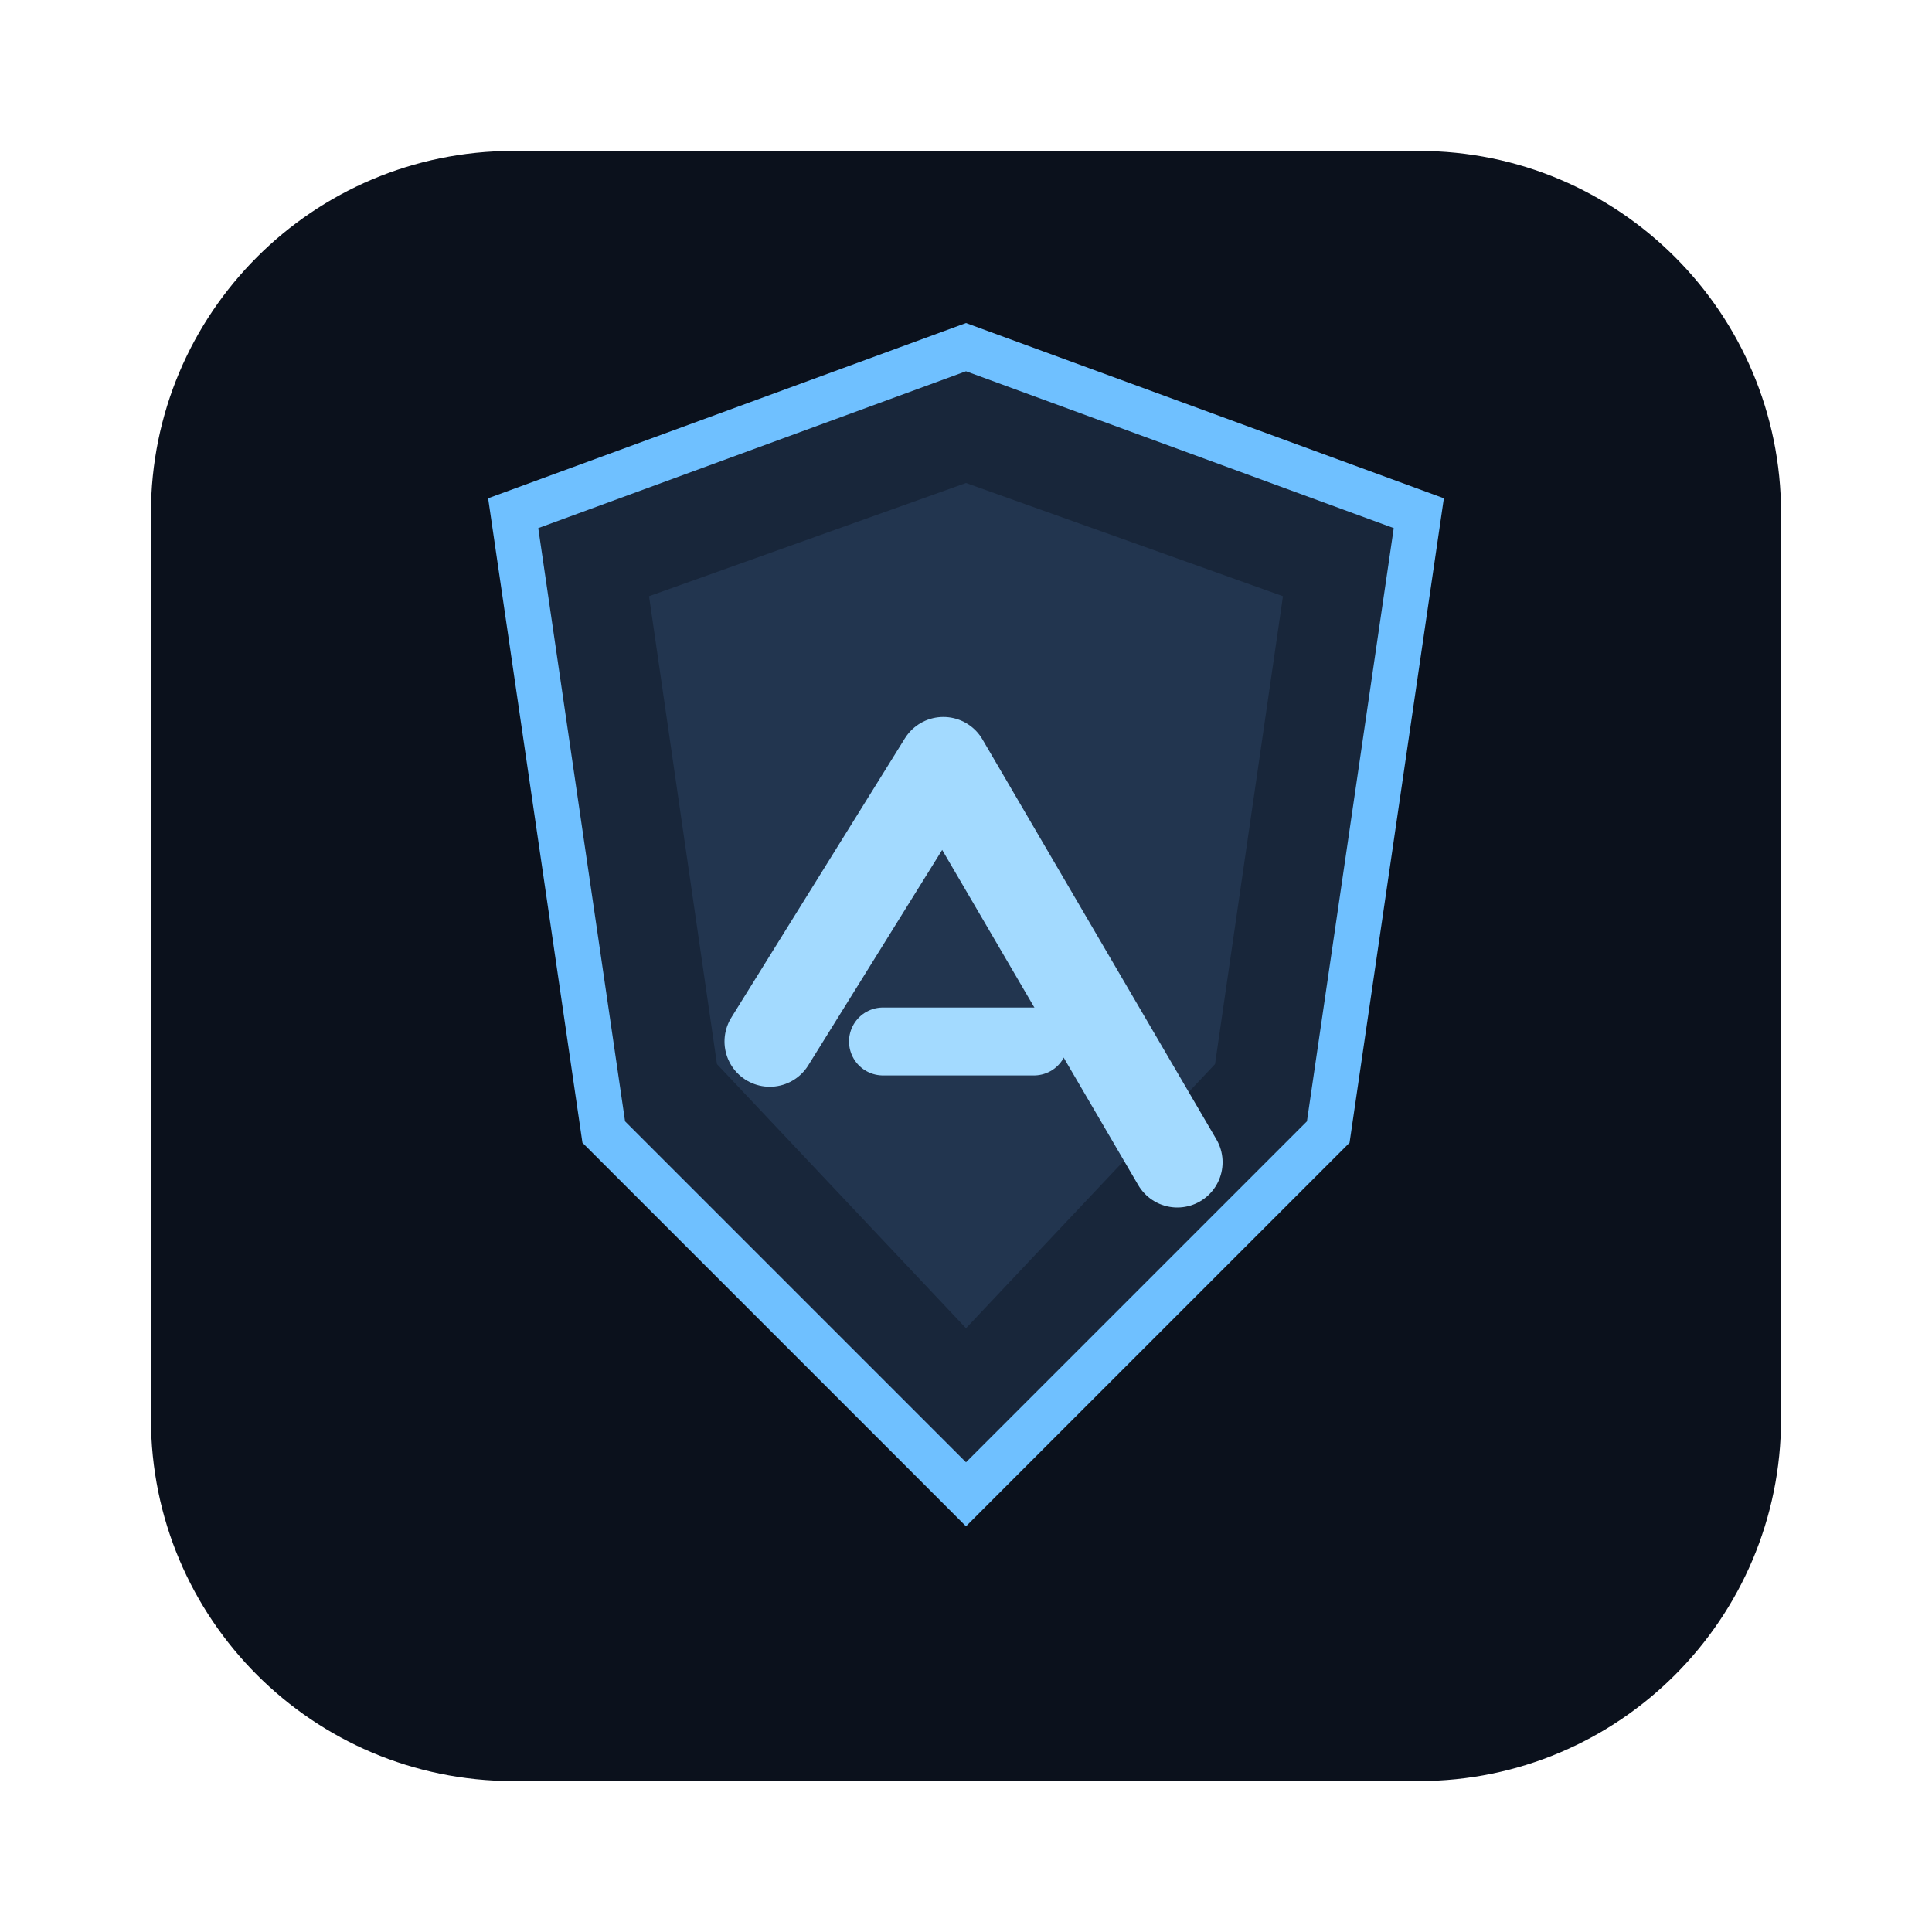
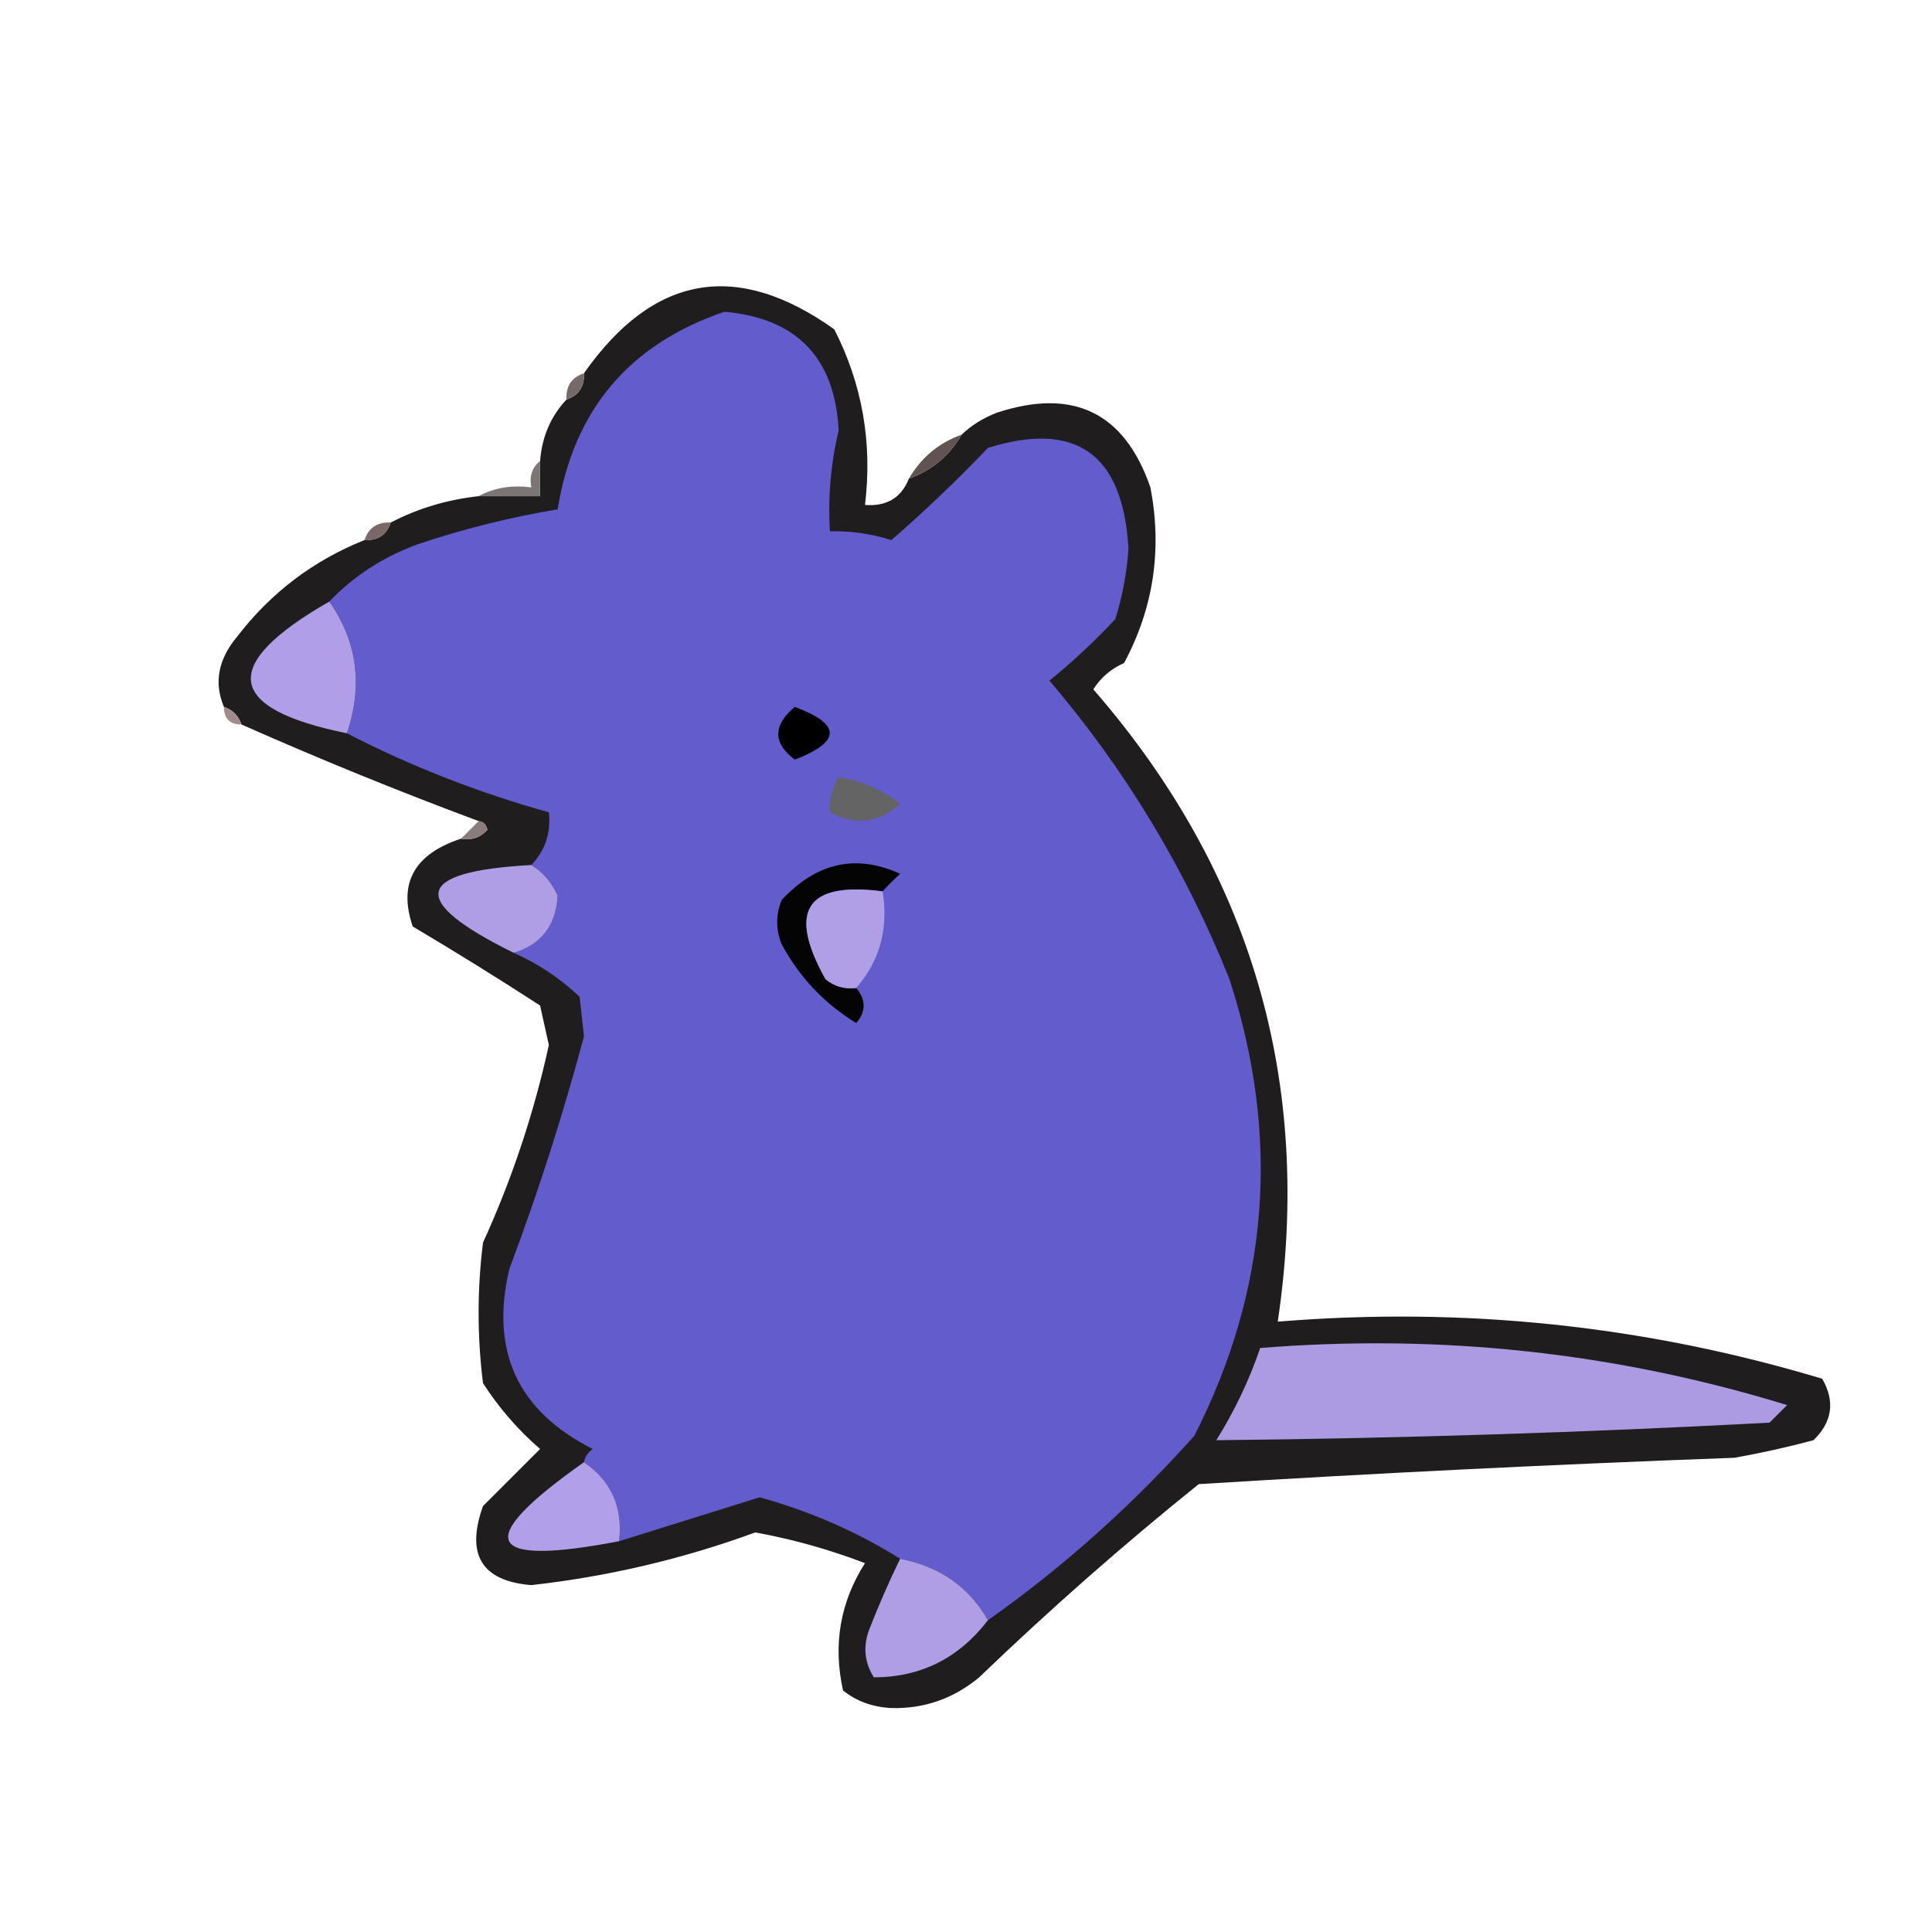
- <svg xmlns="http://www.w3.org/2000/svg" width="256" height="256" viewBox="0 0 256 256" fill="none">
-   <rect x="20" y="20" width="216" height="216" rx="48" fill="#0B111C" />
-   <path d="M128 46L188 68L176 150L128 198L80 150L68 68L128 46Z" fill="#18263A" stroke="#6FC0FF" stroke-width="6" />
-   <path d="M128 64L170 79L161 141L128 176L95 141L86 79L128 64Z" fill="#22354F" />
-   <path d="M102 138L125 101L156 154" stroke="#A3DAFF" stroke-width="12" stroke-linecap="round" stroke-linejoin="round" />
-   <path d="M117 138H137" stroke="#A3DAFF" stroke-width="9" stroke-linecap="round" />
+ <svg xmlns="http://www.w3.org/2000/svg" version="1.1" width="220px" height="220px" style="shape-rendering:geometricPrecision; text-rendering:geometricPrecision; image-rendering:optimizeQuality; fill-rule:evenodd; clip-rule:evenodd">
+   <g>
+     <path style="opacity:1" fill="#201d1e" d="M 103.5,54.5 C 106.089,53.581 108.089,51.914 109.5,49.5C 110.6,48.441 111.934,47.608 113.5,47C 122.211,44.132 128.045,46.965 131,55.5C 132.356,62.576 131.356,69.243 128,75.5C 126.513,76.155 125.347,77.155 124.5,78.5C 142.539,99.254 149.539,123.254 145.5,150.5C 166.628,148.763 187.294,150.929 207.5,157C 208.982,159.592 208.648,161.925 206.5,164C 203.529,164.794 200.529,165.461 197.5,166C 177.143,166.746 156.81,167.746 136.5,169C 127.944,175.877 119.611,183.21 111.5,191C 108.588,193.422 105.255,194.589 101.5,194.5C 99.359,194.387 97.525,193.72 96,192.5C 94.836,187.274 95.669,182.441 98.5,178C 94.442,176.444 90.275,175.277 86,174.5C 77.754,177.52 69.254,179.52 60.5,180.5C 54.848,180.037 53.015,177.037 55,171.5C 57.167,169.333 59.333,167.167 61.5,165C 58.96,162.795 56.793,160.295 55,157.5C 54.333,152.167 54.333,146.833 55,141.5C 58.297,134.275 60.797,126.775 62.5,119C 62.167,117.5 61.833,116 61.5,114.5C 56.733,111.409 51.9,108.409 47,105.5C 45.32,100.594 47.153,97.261 52.5,95.5C 53.675,95.719 54.675,95.386 55.5,94.5C 55.376,93.893 55.043,93.56 54.5,93.5C 45.359,90.094 36.359,86.427 27.5,82.5C 27.167,81.5 26.5,80.833 25.5,80.5C 24.341,77.747 24.841,75.081 27,72.5C 30.837,67.5 35.671,63.834 41.5,61.5C 43.027,61.573 44.027,60.906 44.5,59.5C 47.593,57.891 50.927,56.891 54.5,56.5C 56.833,56.5 59.167,56.5 61.5,56.5C 61.5,55.167 61.5,53.833 61.5,52.5C 61.707,49.759 62.707,47.426 64.5,45.5C 65.906,45.027 66.573,44.027 66.5,42.5C 74.395,31.256 83.895,29.589 95,37.5C 98.191,43.751 99.357,50.418 98.5,57.5C 100.959,57.69 102.626,56.69 103.5,54.5 Z" />
+   </g>
+   <g>
+     <path style="opacity:1" fill="#635ccc" d="M 112.5,184.5 C 110.354,180.718 107.02,178.384 102.5,177.5C 97.605,174.431 92.272,172.098 86.5,170.5C 81.149,172.17 75.816,173.837 70.5,175.5C 70.946,171.64 69.612,168.64 66.5,166.5C 66.611,165.883 66.944,165.383 67.5,165C 58.95,160.688 55.783,153.855 58,144.5C 61.279,135.783 64.113,126.95 66.5,118C 66.333,116.5 66.167,115 66,113.5C 63.727,111.372 61.227,109.705 58.5,108.5C 61.636,107.566 63.302,105.399 63.5,102C 62.837,100.482 61.837,99.315 60.5,98.5C 62.081,96.858 62.748,94.858 62.5,92.5C 54.424,90.245 46.757,87.245 39.5,83.5C 41.343,78.053 40.676,73.053 37.5,68.5C 40.256,65.611 43.589,63.444 47.5,62C 52.732,60.234 58.065,58.901 63.5,58C 65.318,46.682 71.651,39.182 82.5,35.5C 90.736,36.236 95.069,40.736 95.5,49C 94.606,52.776 94.272,56.609 94.5,60.5C 96.885,60.443 99.218,60.777 101.5,61.5C 105.292,58.21 108.958,54.71 112.5,51C 122.566,47.871 127.899,51.704 128.5,62.5C 128.318,65.226 127.818,67.893 127,70.5C 124.624,73.045 122.124,75.378 119.5,77.5C 128.186,87.692 135.019,99.026 140,111.5C 145.837,129.467 144.504,146.801 136,163.5C 128.891,171.449 121.058,178.449 112.5,184.5 Z" />
+   </g>
+   <g>
+     <path style="opacity:1" fill="#766969" d="M 66.5,42.5 C 66.573,44.027 65.906,45.027 64.5,45.5C 64.427,43.973 65.094,42.973 66.5,42.5 Z" />
+   </g>
+   <g>
+     <path style="opacity:1" fill="#625353" d="M 109.5,49.5 C 108.089,51.914 106.089,53.581 103.5,54.5C 104.911,52.086 106.911,50.419 109.5,49.5 Z" />
+   </g>
+   <g>
+     <path style="opacity:1" fill="#7b7575" d="M 61.5,52.5 C 61.5,53.833 61.5,55.167 61.5,56.5C 59.167,56.5 56.833,56.5 54.5,56.5C 56.265,55.539 58.265,55.205 60.5,55.5C 60.263,54.209 60.596,53.209 61.5,52.5 Z" />
+   </g>
+   <g>
+     <path style="opacity:1" fill="#7b6766" d="M 44.5,59.5 C 44.027,60.906 43.027,61.573 41.5,61.5C 41.973,60.094 42.973,59.427 44.5,59.5 Z" />
+   </g>
+   <g>
+     <path style="opacity:1" fill="#b09ee8" d="M 37.5,68.5 C 40.676,73.053 41.343,78.053 39.5,83.5C 25.618,80.682 24.951,75.682 37.5,68.5 Z" />
+   </g>
+   <g>
+     <path style="opacity:1" fill="#000000" d="M 90.5,80.5 C 95.807,82.457 95.807,84.457 90.5,86.5C 88.001,84.605 88.001,82.605 90.5,80.5 Z" />
+   </g>
+   <g>
+     <path style="opacity:1" fill="#a38b8b" d="M 25.5,80.5 C 26.5,80.833 27.167,81.5 27.5,82.5C 26.167,82.5 25.5,81.833 25.5,80.5 Z" />
+   </g>
+   <g>
+     <path style="opacity:1" fill="#636463" d="M 95.5,88.5 C 98.09,88.918 100.423,89.918 102.5,91.5C 100.116,93.722 97.45,94.056 94.5,92.5C 94.433,91.041 94.766,89.708 95.5,88.5 Z" />
+   </g>
+   <g>
+     <path style="opacity:1" fill="#8b7d7d" d="M 54.5,93.5 C 55.043,93.56 55.376,93.893 55.5,94.5C 54.675,95.386 53.675,95.719 52.5,95.5C 53.167,94.833 53.833,94.167 54.5,93.5 Z" />
+   </g>
+   <g>
+     <path style="opacity:1" fill="#af9de6" d="M 60.5,98.5 C 61.837,99.315 62.837,100.482 63.5,102C 63.302,105.399 61.636,107.566 58.5,108.5C 46.438,102.567 47.104,99.234 60.5,98.5 Z" />
+   </g>
+   <g>
+     <path style="opacity:1" fill="#040405" d="M 100.5,101.5 C 91.813,100.371 89.647,103.704 94,111.5C 95.011,112.337 96.178,112.67 97.5,112.5C 98.626,113.858 98.626,115.192 97.5,116.5C 93.849,114.261 91.016,111.261 89,107.5C 88.333,105.833 88.333,104.167 89,102.5C 92.981,98.214 97.481,97.214 102.5,99.5C 101.757,100.182 101.091,100.849 100.5,101.5 Z" />
+   </g>
+   <g>
+     <path style="opacity:1" fill="#b09ee7" d="M 100.5,101.5 C 101.193,105.753 100.193,109.419 97.5,112.5C 96.178,112.67 95.011,112.337 94,111.5C 89.647,103.704 91.813,100.371 100.5,101.5 Z" />
+   </g>
+   <g>
+     <path style="opacity:1" fill="#ac9be2" d="M 143.5,153.5 C 164.044,151.849 184.044,154.016 203.5,160C 202.833,160.667 202.167,161.333 201.5,162C 180.5,163.119 159.5,163.786 138.5,164C 140.582,160.671 142.248,157.171 143.5,153.5 Z" />
+   </g>
+   <g>
+     <path style="opacity:1" fill="#b19fe9" d="M 66.5,166.5 C 69.612,168.64 70.946,171.64 70.5,175.5C 55.116,178.46 53.782,175.46 66.5,166.5 Z" />
+   </g>
+   <g>
+     <path style="opacity:1" fill="#af9de6" d="M 102.5,177.5 C 107.02,178.384 110.354,180.718 112.5,184.5C 109.169,188.832 104.835,190.999 99.5,191C 98.424,189.274 98.257,187.441 99,185.5C 100.083,182.733 101.25,180.067 102.5,177.5 Z" />
+   </g>
</svg>
